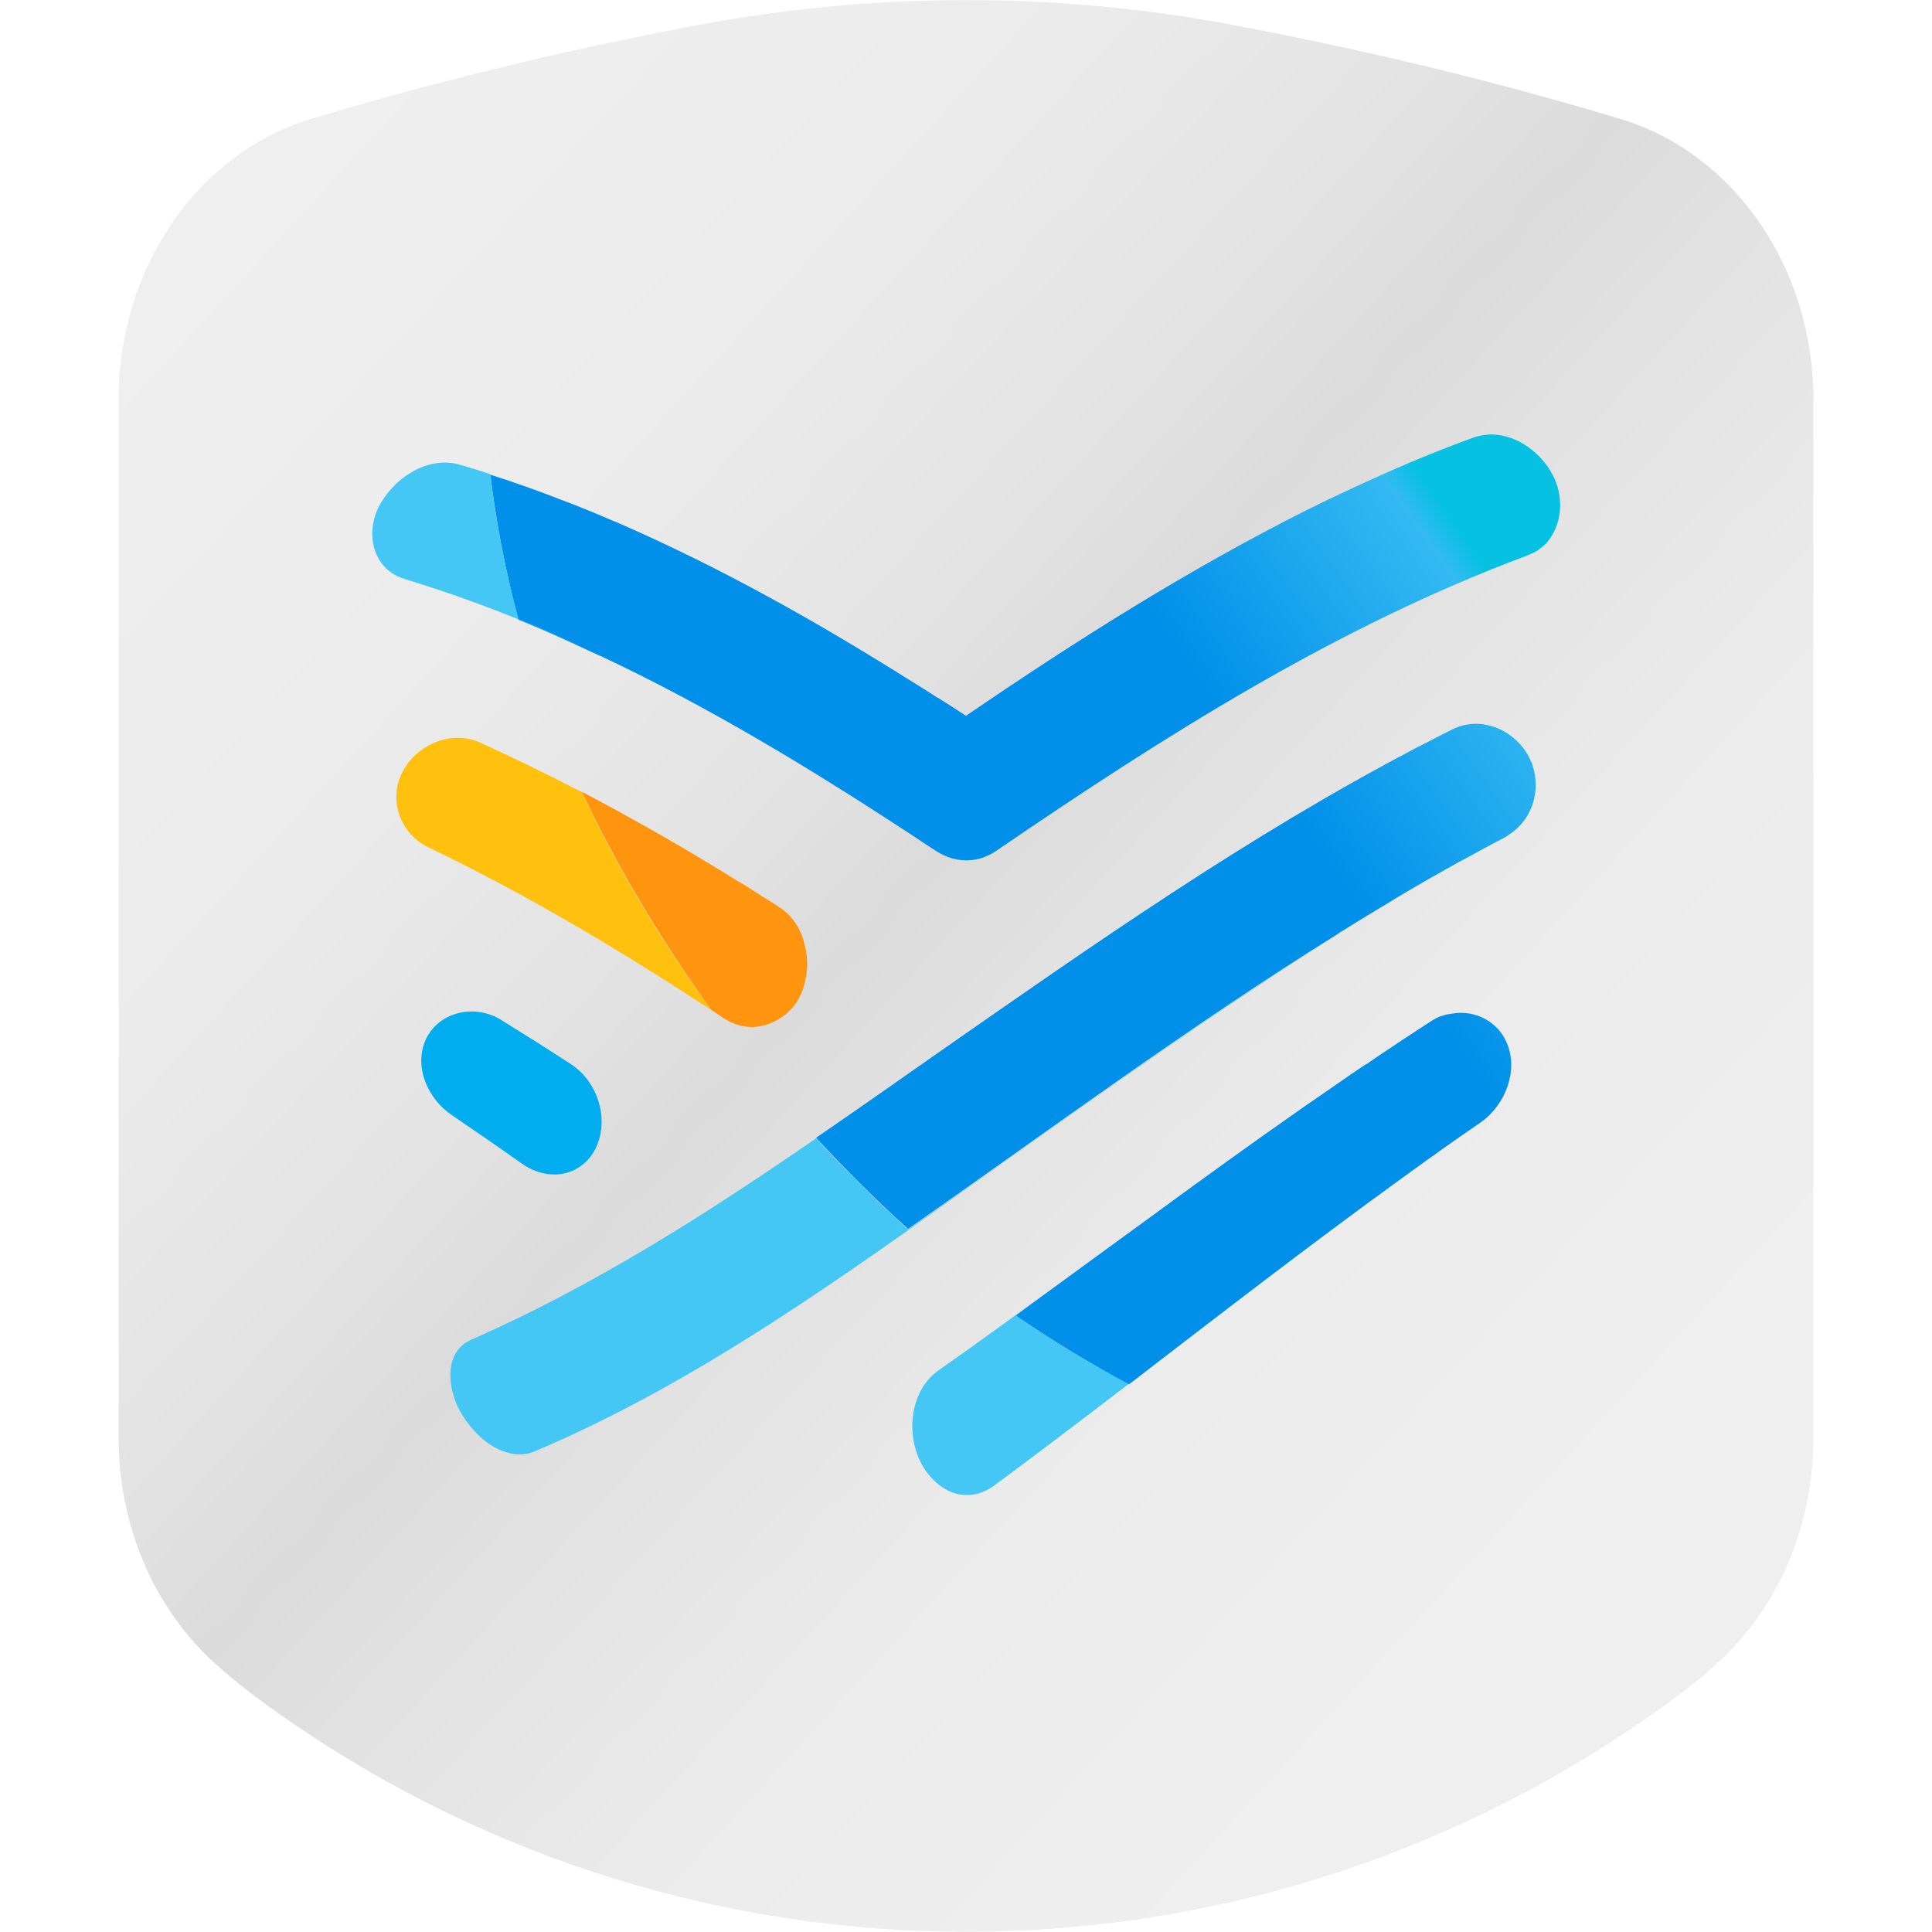
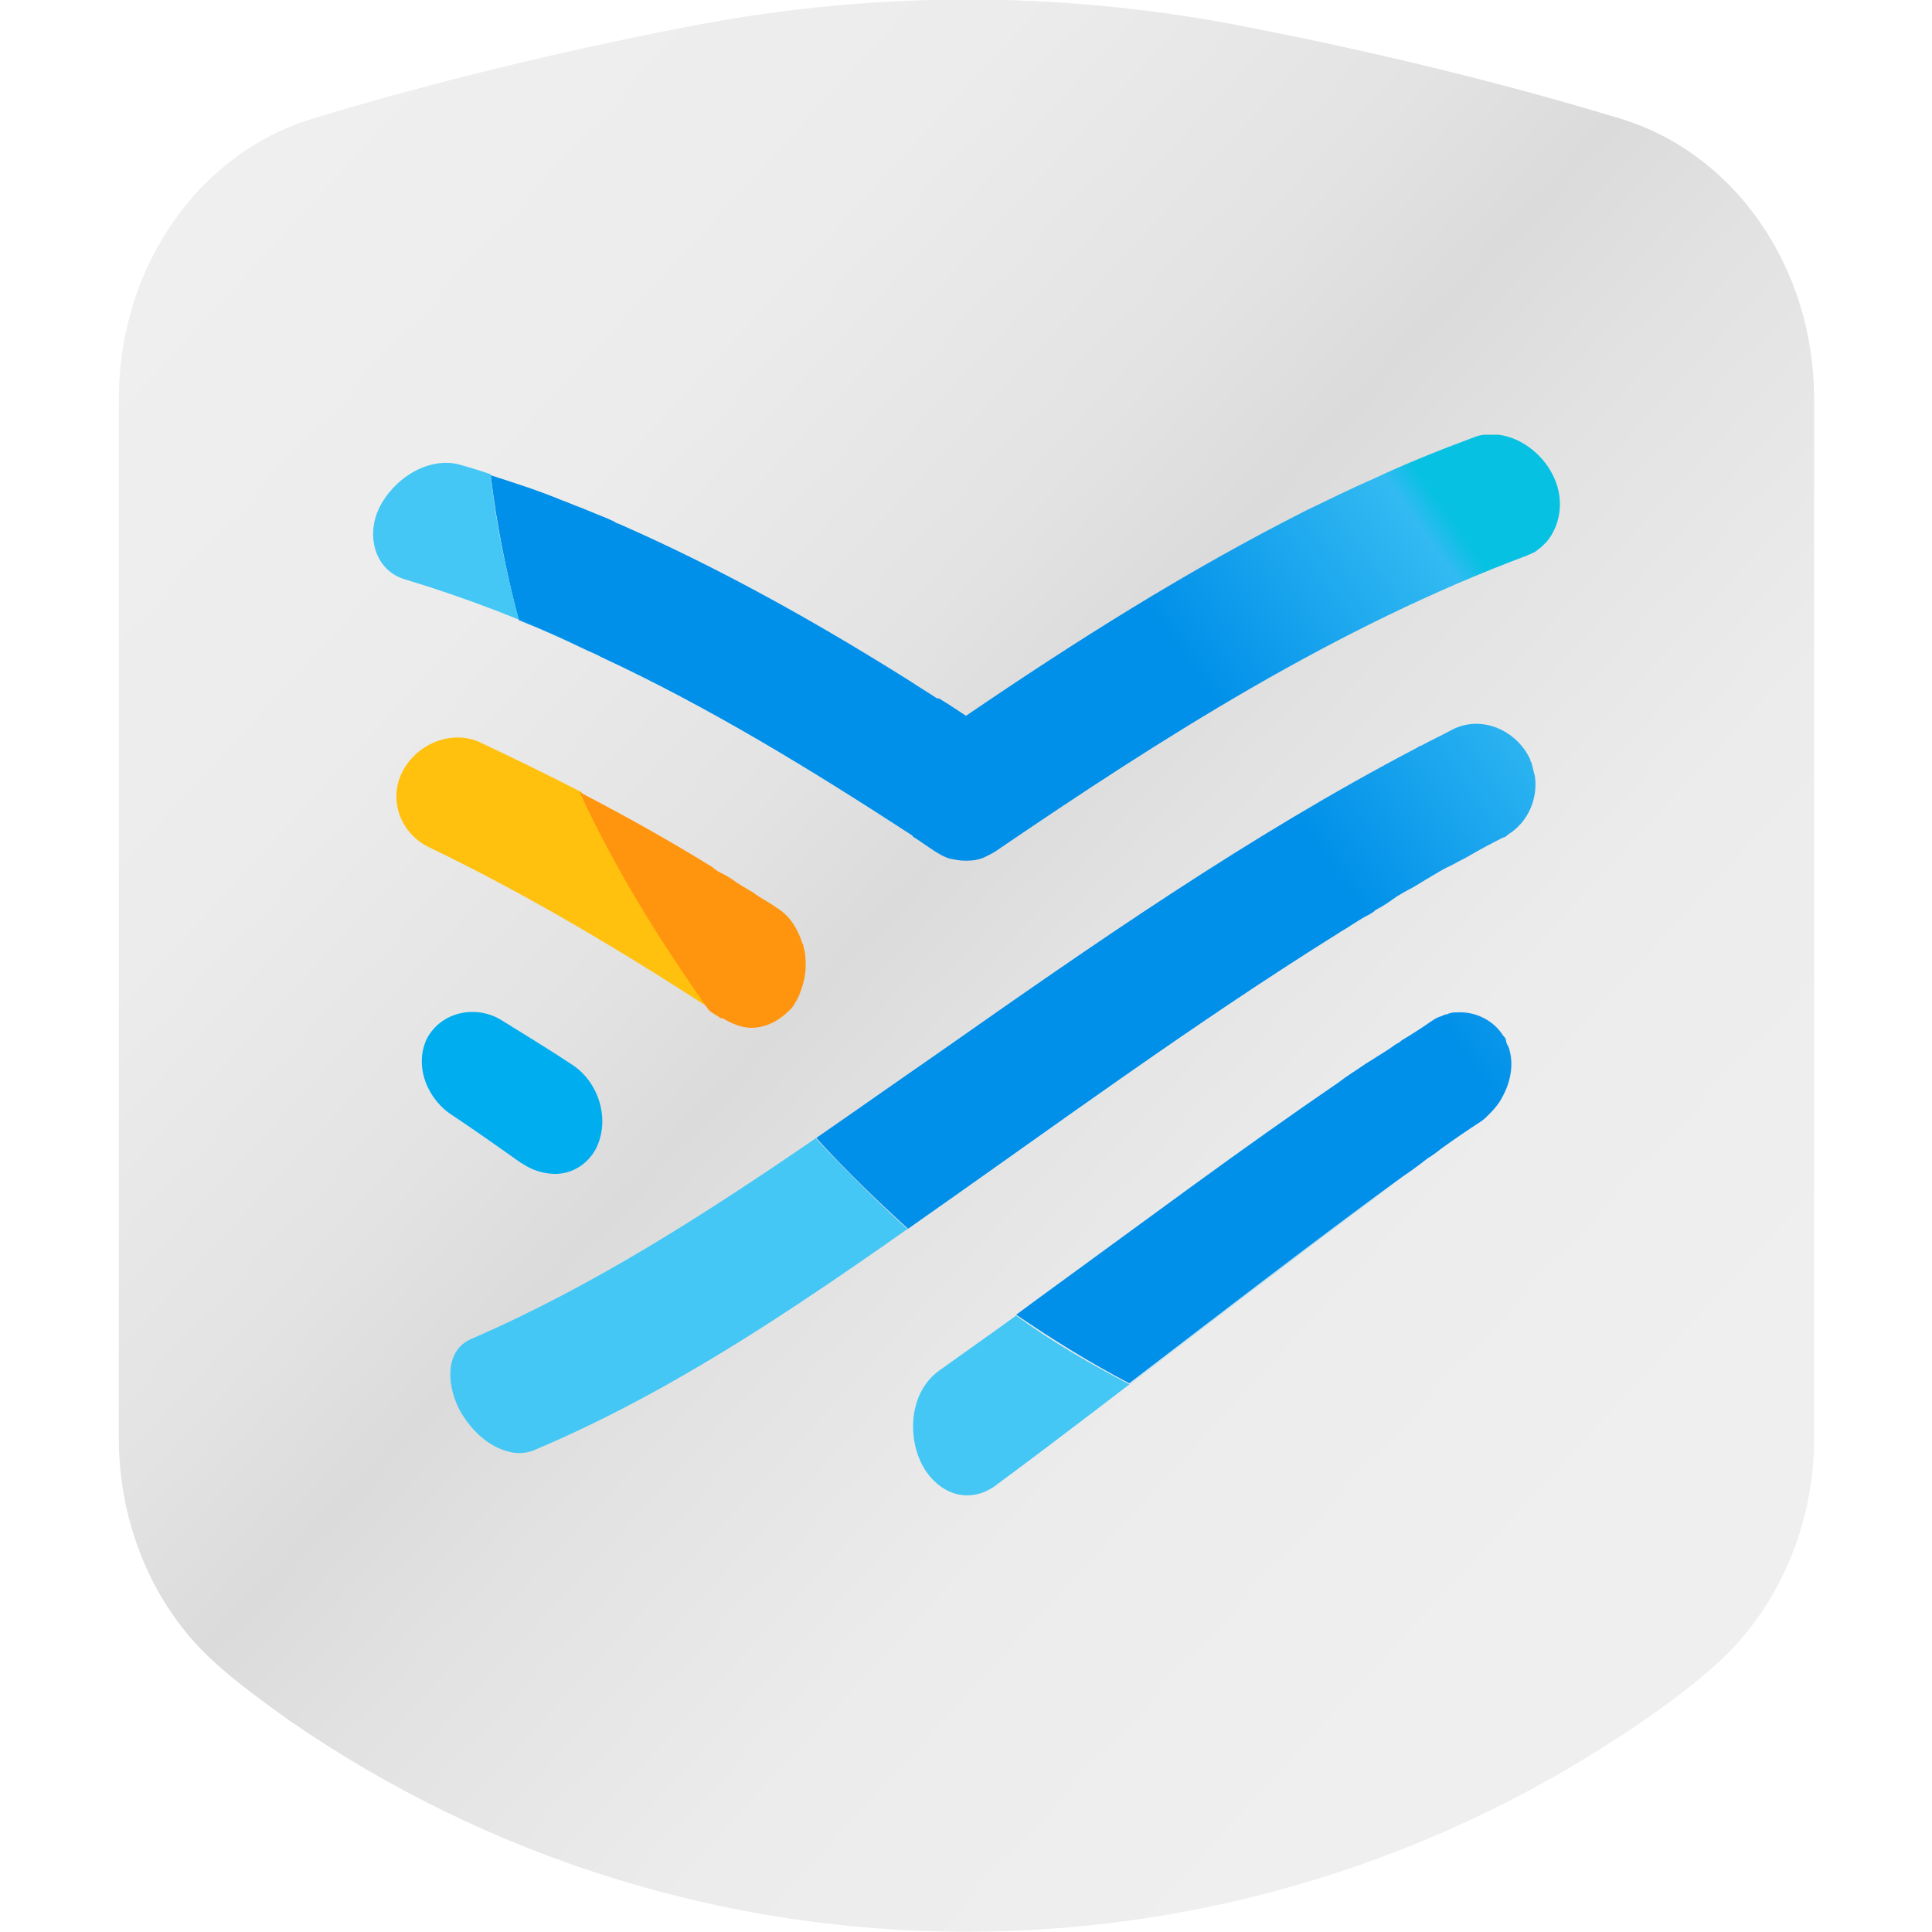
- <svg xmlns="http://www.w3.org/2000/svg" id="Layer_1" version="1.1" viewBox="0 0 100 100">
+ <svg xmlns="http://www.w3.org/2000/svg" id="Layer_1" version="1.1" viewBox="0 0 20 20">
  <defs>
-     <linearGradient id="linear-gradient" x1="10.28" y1="9.04" x2="83.42" y2="76.28" gradientTransform="translate(0 2)" gradientUnits="userSpaceOnUse">
+     <linearGradient id="linear-gradient" x1="2.06" y1="19.79" x2="16.69" y2="6.34" gradientTransform="translate(0 22) scale(1 -1)" gradientUnits="userSpaceOnUse">
      <stop offset="0" stop-color="#f0efef" />
      <stop offset=".24" stop-color="#edecec" />
      <stop offset=".42" stop-color="#e3e3e3" />
      <stop offset=".51" stop-color="#dbdbdb" />
      <stop offset=".6" stop-color="#e3e2e2" />
      <stop offset=".78" stop-color="#edecec" />
      <stop offset="1" stop-color="#f0efef" />
    </linearGradient>
-     <linearGradient id="linear-gradient1" x1="35.47" y1="36.53" x2="67.43" y2="14" gradientTransform="translate(0 2)" gradientUnits="userSpaceOnUse">
+     <linearGradient id="linear-gradient1" x1="7.09" y1="14.29" x2="13.49" y2="18.8" gradientTransform="translate(0 22) scale(1 -1)" gradientUnits="userSpaceOnUse">
      <stop offset=".6" stop-color="#008fe9" />
      <stop offset=".96" stop-color="#33baf2" />
      <stop offset="1" stop-color="#07c1e2" />
    </linearGradient>
-     <linearGradient id="linear-gradient2" x1="49.57" y1="56.53" x2="81.53" y2="33.99" gradientTransform="translate(0 2)" gradientUnits="userSpaceOnUse">
+     <linearGradient id="linear-gradient2" x1="9.91" y1="10.29" x2="16.31" y2="14.8" gradientTransform="translate(0 22) scale(1 -1)" gradientUnits="userSpaceOnUse">
      <stop offset=".6" stop-color="#008fe9" />
      <stop offset=".96" stop-color="#33baf2" />
      <stop offset="1" stop-color="#07c1e2" />
    </linearGradient>
-     <linearGradient id="linear-gradient3" x1="56.82" y1="66.81" x2="88.78" y2="44.27" gradientTransform="translate(0 2)" gradientUnits="userSpaceOnUse">
+     <linearGradient id="linear-gradient3" x1="11.36" y1="8.24" x2="17.76" y2="12.75" gradientTransform="translate(0 22) scale(1 -1)" gradientUnits="userSpaceOnUse">
      <stop offset=".6" stop-color="#008fe9" />
      <stop offset=".96" stop-color="#33baf2" />
      <stop offset="1" stop-color="#07c1e2" />
    </linearGradient>
  </defs>
-   <path d="M36.24,1.27c-5.7,1.08-12.7,2.64-20.12,4.88-5.9,1.78-9.98,7.72-9.98,14.5v53.8c0,4.4,1.74,8.58,4.74,11.42,1.02.96,2.38,2.02,4,3.14,21.16,14.64,49.08,14.64,70.24,0,1.62-1.12,3-2.18,4-3.14,3.02-2.86,4.74-7.04,4.74-11.42V20.66c0-6.78-4.08-12.72-9.98-14.5-7.4-2.24-14.42-3.8-20.12-4.88-9.08-1.7-18.42-1.7-27.52,0h0Z" style="fill: url(#linear-gradient);" />
+   <path d="M7.25.25c-1.14.22-2.54.53-4.02.98-1.18.36-2,1.54-2,2.9v10.76c0,.88.35,1.72.95,2.28.2.19.48.4.8.63,4.23,2.93,9.82,2.93,14.05,0,.32-.22.6-.44.8-.63.6-.57.95-1.41.95-2.28V4.13c0-1.36-.82-2.54-2-2.9-1.48-.45-2.88-.76-4.02-.98-1.82-.34-3.68-.34-5.5,0h0Z" style="fill: url(#linear-gradient);" />
  <g>
-     <path d="M80.46,24.77c-.52-1.14-1.66-2.1-2.92-2.26-.2-.02-.42-.04-.64,0-.22.02-.42.06-.64.14-1.76.64-3.5,1.36-5.22,2.14-1.14.52-2.26,1.04-3.38,1.6-6.14,3.08-11.98,6.78-17.66,10.66h0c-.46-.3-.92-.6-1.4-.9-.02-.02-.06-.04-.08-.04-.46-.3-.94-.6-1.42-.9-.02,0-.04-.02-.04-.02-4.86-3.06-9.86-5.86-15.1-8.14-.06-.02-.14-.06-.2-.08-.42-.18-.84-.36-1.28-.54-.16-.06-.34-.14-.5-.2-.3-.12-.6-.24-.88-.34-1.22-.48-2.46-.92-3.72-1.32.3,2.54.8,5.02,1.44,7.5,1.14.46,2.26.96,3.38,1.48.28.14.58.26.86.4h.02c5.58,2.62,10.88,5.84,16.04,9.22.04.02.08.06.12.08.4.26.8.54,1.22.8.24.16.5.28.76.36.26.08.52.12.8.12.34,0,.68-.06,1-.2.2-.08.38-.18.56-.3,8.66-5.92,17.6-11.6,27.48-15.28.2-.08.38-.16.56-.28.16-.12.32-.24.44-.38.76-.88.9-2.2.4-3.32h0Z" style="fill: url(#linear-gradient1);" />
-     <path d="M25.38,24.54c-.54-.18-1.08-.34-1.62-.5-1.7-.46-3.48.78-4.2,2.28-.66,1.42-.2,3.2,1.42,3.66,3.16.96,6.24,2.16,9.24,3.54-1.12-.52-2.24-1.02-3.38-1.48-.66-2.46-1.18-4.96-1.46-7.5Z" style="fill: #44c7f4;" />
-     <path d="M42.24,58.92c-5.68,3.92-11.52,7.64-17.84,10.42-1.48.64-1.22,2.58-.58,3.72.52.9,1.36,1.82,2.42,2.12.46.14.92.14,1.34-.02,8.62-3.62,16.32-9.28,23.9-14.66,5.84-4.14,11.66-8.3,17.72-12.1-7.62,4.74-14.84,10.12-22.2,15.24-1.66-1.52-3.24-3.08-4.76-4.72h0Z" style="fill: #44c7f4;" />
-     <path d="M52.58,68.08c.56-.4,1.12-.82,1.68-1.24-1.9,1.38-3.78,2.76-5.7,4.1-1.44,1.04-1.66,3.18-.94,4.68.42.88,1.32,1.76,2.38,1.76.48.02.96-.14,1.42-.46,7.12-5.26,14-10.8,21.16-15.98-4.78,3.46-9.46,7.08-14.14,10.68-2.02-1.04-3.98-2.22-5.86-3.54h0Z" style="fill: #44c7f4;" />
-     <path d="M27,60.22c.48.34.98.52,1.48.56.98.1,1.9-.44,2.34-1.32.74-1.5.14-3.44-1.24-4.36-1.22-.8-2.44-1.56-3.66-2.32-1.3-.8-3.12-.46-3.84.94-.72,1.44.06,3.18,1.34,4.02,1.2.82,2.4,1.64,3.58,2.48h0Z" style="fill: #00adee;" />
-     <path d="M79.46,40.21c-.02-.2-.08-.42-.14-.62-.04-.1-.08-.2-.12-.28-.68-1.48-2.5-2.32-4.02-1.56-.56.28-1.1.56-1.64.84-.06.04-.14.06-.2.1-8.72,4.56-16.78,10.22-24.84,15.84-2.08,1.46-4.16,2.92-6.26,4.36,1.52,1.64,3.1,3.22,4.76,4.72,7.36-5.14,14.58-10.5,22.2-15.24.04-.04.1-.06.14-.1.44-.26.86-.54,1.3-.8.18-.12.38-.22.56-.34.38-.22.76-.46,1.12-.68.26-.16.52-.3.78-.46.34-.2.66-.38,1-.58.34-.18.66-.38,1-.56.28-.16.56-.32.84-.46.62-.34,1.24-.68,1.86-1,.1-.04.18-.1.26-.16,1.04-.64,1.56-1.84,1.4-3.02Z" style="fill: url(#linear-gradient2);" />
-     <path d="M78.06,54.15c-.04-.1-.08-.2-.12-.28-.04-.1-.1-.18-.14-.26-.52-.82-1.44-1.24-2.36-1.18-.18.02-.36.04-.56.08-.1.02-.18.06-.28.08-.18.06-.36.16-.52.26-.52.34-1.04.68-1.56,1.02-.1.08-.22.14-.32.22-.42.28-.86.56-1.28.86-.08.06-.16.12-.26.16-.5.34-.98.66-1.46,1h0c-5.06,3.46-9.98,7.14-14.94,10.74-.56.42-1.12.82-1.68,1.24,1.88,1.3,3.84,2.48,5.86,3.56,4.68-3.6,9.36-7.22,14.14-10.68.44-.32.86-.62,1.3-.94.24-.16.46-.32.7-.5.68-.48,1.36-.96,2.04-1.42.16-.12.32-.24.46-.38.26-.26.48-.54.66-.86.46-.82.64-1.82.32-2.72h0Z" style="fill: url(#linear-gradient3);" />
-     <path d="M37.42,52.68c-.24-.16-.36-.24-.62-.4-2.56-3.56-4.84-7.3-6.68-11.28-1.74-.9-3.5-1.76-5.3-2.58-1.52-.66-3.32.16-4.02,1.6s-.06,3.16,1.38,3.84c5.32,2.56,10.34,5.58,15.24,8.82h0Z" style="fill: #ffc10e;" />
-     <path d="M37.42,52.68c.48.32,1,.48,1.52.48.72-.02,1.42-.34,1.92-.84.24-.22.42-.5.56-.78.22-.48.34-1.02.36-1.56,0-.32-.02-.64-.1-.96-.02-.1-.06-.2-.08-.32-.06-.2-.14-.4-.24-.6-.24-.48-.6-.88-1.08-1.18-.36-.24-.74-.46-1.1-.7-.12-.08-.26-.16-.38-.24-.24-.16-.48-.3-.72-.44-.16-.1-.32-.2-.48-.3-.18-.12-.38-.22-.56-.34-2.26-1.38-4.58-2.68-6.92-3.92,1.86,3.98,4.14,7.72,6.68,11.28.26.18.38.26.62.42h0Z" style="fill: #ff950e;" />
+     <path d="M16.09,4.95c-.1-.23-.33-.42-.58-.45-.04,0-.08,0-.13,0-.04,0-.08.01-.13.03-.35.13-.7.27-1.04.43-.23.1-.45.21-.68.32-1.23.62-2.4,1.36-3.53,2.13h0c-.09-.06-.18-.12-.28-.18,0,0-.01,0-.02,0-.09-.06-.19-.12-.28-.18,0,0,0,0,0,0-.97-.61-1.97-1.17-3.02-1.63-.01,0-.03-.01-.04-.02-.08-.04-.17-.07-.26-.11-.03-.01-.07-.03-.1-.04-.06-.02-.12-.05-.18-.07-.24-.1-.49-.18-.74-.26.06.51.16,1,.29,1.5.23.09.45.19.68.3.06.03.12.05.17.08h0c1.12.52,2.18,1.17,3.21,1.84,0,0,.02.01.02.02.08.05.16.11.24.16.05.03.1.06.15.07s.1.02.16.02c.07,0,.14-.01.2-.04.04-.02.08-.04.11-.06,1.73-1.18,3.52-2.32,5.5-3.06.04-.02.08-.03.11-.06.03-.02.06-.05.09-.08.15-.18.18-.44.08-.66h0Z" style="fill: url(#linear-gradient1);" />
+     <path d="M5.08,4.91c-.11-.04-.22-.07-.32-.1-.34-.09-.7.16-.84.46-.13.28-.04.64.28.73.63.19,1.25.43,1.85.71-.22-.1-.45-.2-.68-.3-.13-.49-.24-.99-.29-1.5Z" style="fill: #44c7f4;" />
+     <path d="M8.45,11.78c-1.14.78-2.3,1.53-3.57,2.08-.3.13-.24.52-.12.74.1.18.27.36.48.42.09.03.18.03.27,0,1.72-.72,3.26-1.86,4.78-2.93,1.17-.83,2.33-1.66,3.54-2.42-1.52.95-2.97,2.02-4.44,3.05-.33-.3-.65-.62-.95-.94h0Z" style="fill: #44c7f4;" />
+     <path d="M10.52,13.62c.11-.08.22-.16.34-.25-.38.28-.76.55-1.14.82-.29.21-.33.64-.19.94.08.18.26.35.48.35.1,0,.19-.03.28-.09,1.42-1.05,2.8-2.16,4.23-3.2-.96.69-1.89,1.42-2.83,2.14-.4-.21-.8-.44-1.17-.71h0Z" style="fill: #44c7f4;" />
+     <path d="M5.4,12.04c.1.07.2.1.3.11.2.02.38-.09.47-.26.15-.3.03-.69-.25-.87-.24-.16-.49-.31-.73-.46-.26-.16-.62-.09-.77.19-.14.29.01.64.27.8.24.16.48.33.72.5h0Z" style="fill: #00adee;" />
+     <path d="M15.89,8.04s-.02-.08-.03-.12c0-.02-.02-.04-.02-.06-.14-.3-.5-.46-.8-.31-.11.06-.22.11-.33.17-.01,0-.03.01-.04.02-1.74.91-3.36,2.04-4.97,3.17-.42.29-.83.58-1.25.87.3.33.62.64.95.94,1.47-1.03,2.92-2.1,4.44-3.05,0,0,.02-.01.03-.02.09-.05.17-.11.26-.16.04-.02.08-.04.11-.07.08-.04.15-.09.22-.14.05-.03.1-.06.16-.09.07-.04.13-.08.2-.12.07-.04.13-.08.2-.11.06-.03.11-.06.17-.09.12-.07.25-.14.37-.2.02,0,.04-.02.05-.03.21-.13.31-.37.28-.6h0Z" style="fill: url(#linear-gradient2);" />
+     <path d="M15.61,10.83s-.02-.04-.02-.06c0-.02-.02-.04-.03-.05-.1-.16-.29-.25-.47-.24-.04,0-.07,0-.11.02-.02,0-.04.01-.06.02-.04.01-.07.03-.1.05-.1.07-.21.14-.31.2-.02.02-.04.03-.06.04-.08.06-.17.11-.26.17-.02.01-.03.02-.05.03-.1.07-.2.13-.29.2h0c-1.01.69-2,1.43-2.99,2.15-.11.08-.22.16-.34.25.38.26.77.5,1.17.71.94-.72,1.87-1.44,2.83-2.14.09-.06.17-.12.26-.19.05-.03.09-.06.14-.1.14-.1.27-.19.41-.28.03-.02.06-.05.09-.08.05-.05.1-.11.13-.17.09-.16.13-.36.06-.54h0Z" style="fill: url(#linear-gradient3);" />
+     <path d="M7.48,10.54s-.07-.05-.12-.08c-.51-.71-.97-1.46-1.34-2.26-.35-.18-.7-.35-1.06-.52-.3-.13-.66.03-.8.32s-.01.63.28.77c1.06.51,2.07,1.12,3.05,1.76h0Z" style="fill: #ffc10e;" />
+     <path d="M7.48,10.54c.1.06.2.1.3.1.14,0,.28-.07.38-.17.05-.04.08-.1.11-.16.04-.1.07-.2.07-.31,0-.06,0-.13-.02-.19,0-.02-.01-.04-.02-.06-.01-.04-.03-.08-.05-.12-.05-.1-.12-.18-.22-.24-.07-.05-.15-.09-.22-.14-.02-.02-.05-.03-.08-.05-.05-.03-.1-.06-.14-.09-.03-.02-.06-.04-.1-.06-.04-.02-.08-.04-.11-.07-.45-.28-.92-.54-1.38-.78.37.8.83,1.54,1.34,2.26.05.04.08.05.12.08h0Z" style="fill: #ff950e;" />
  </g>
</svg>
